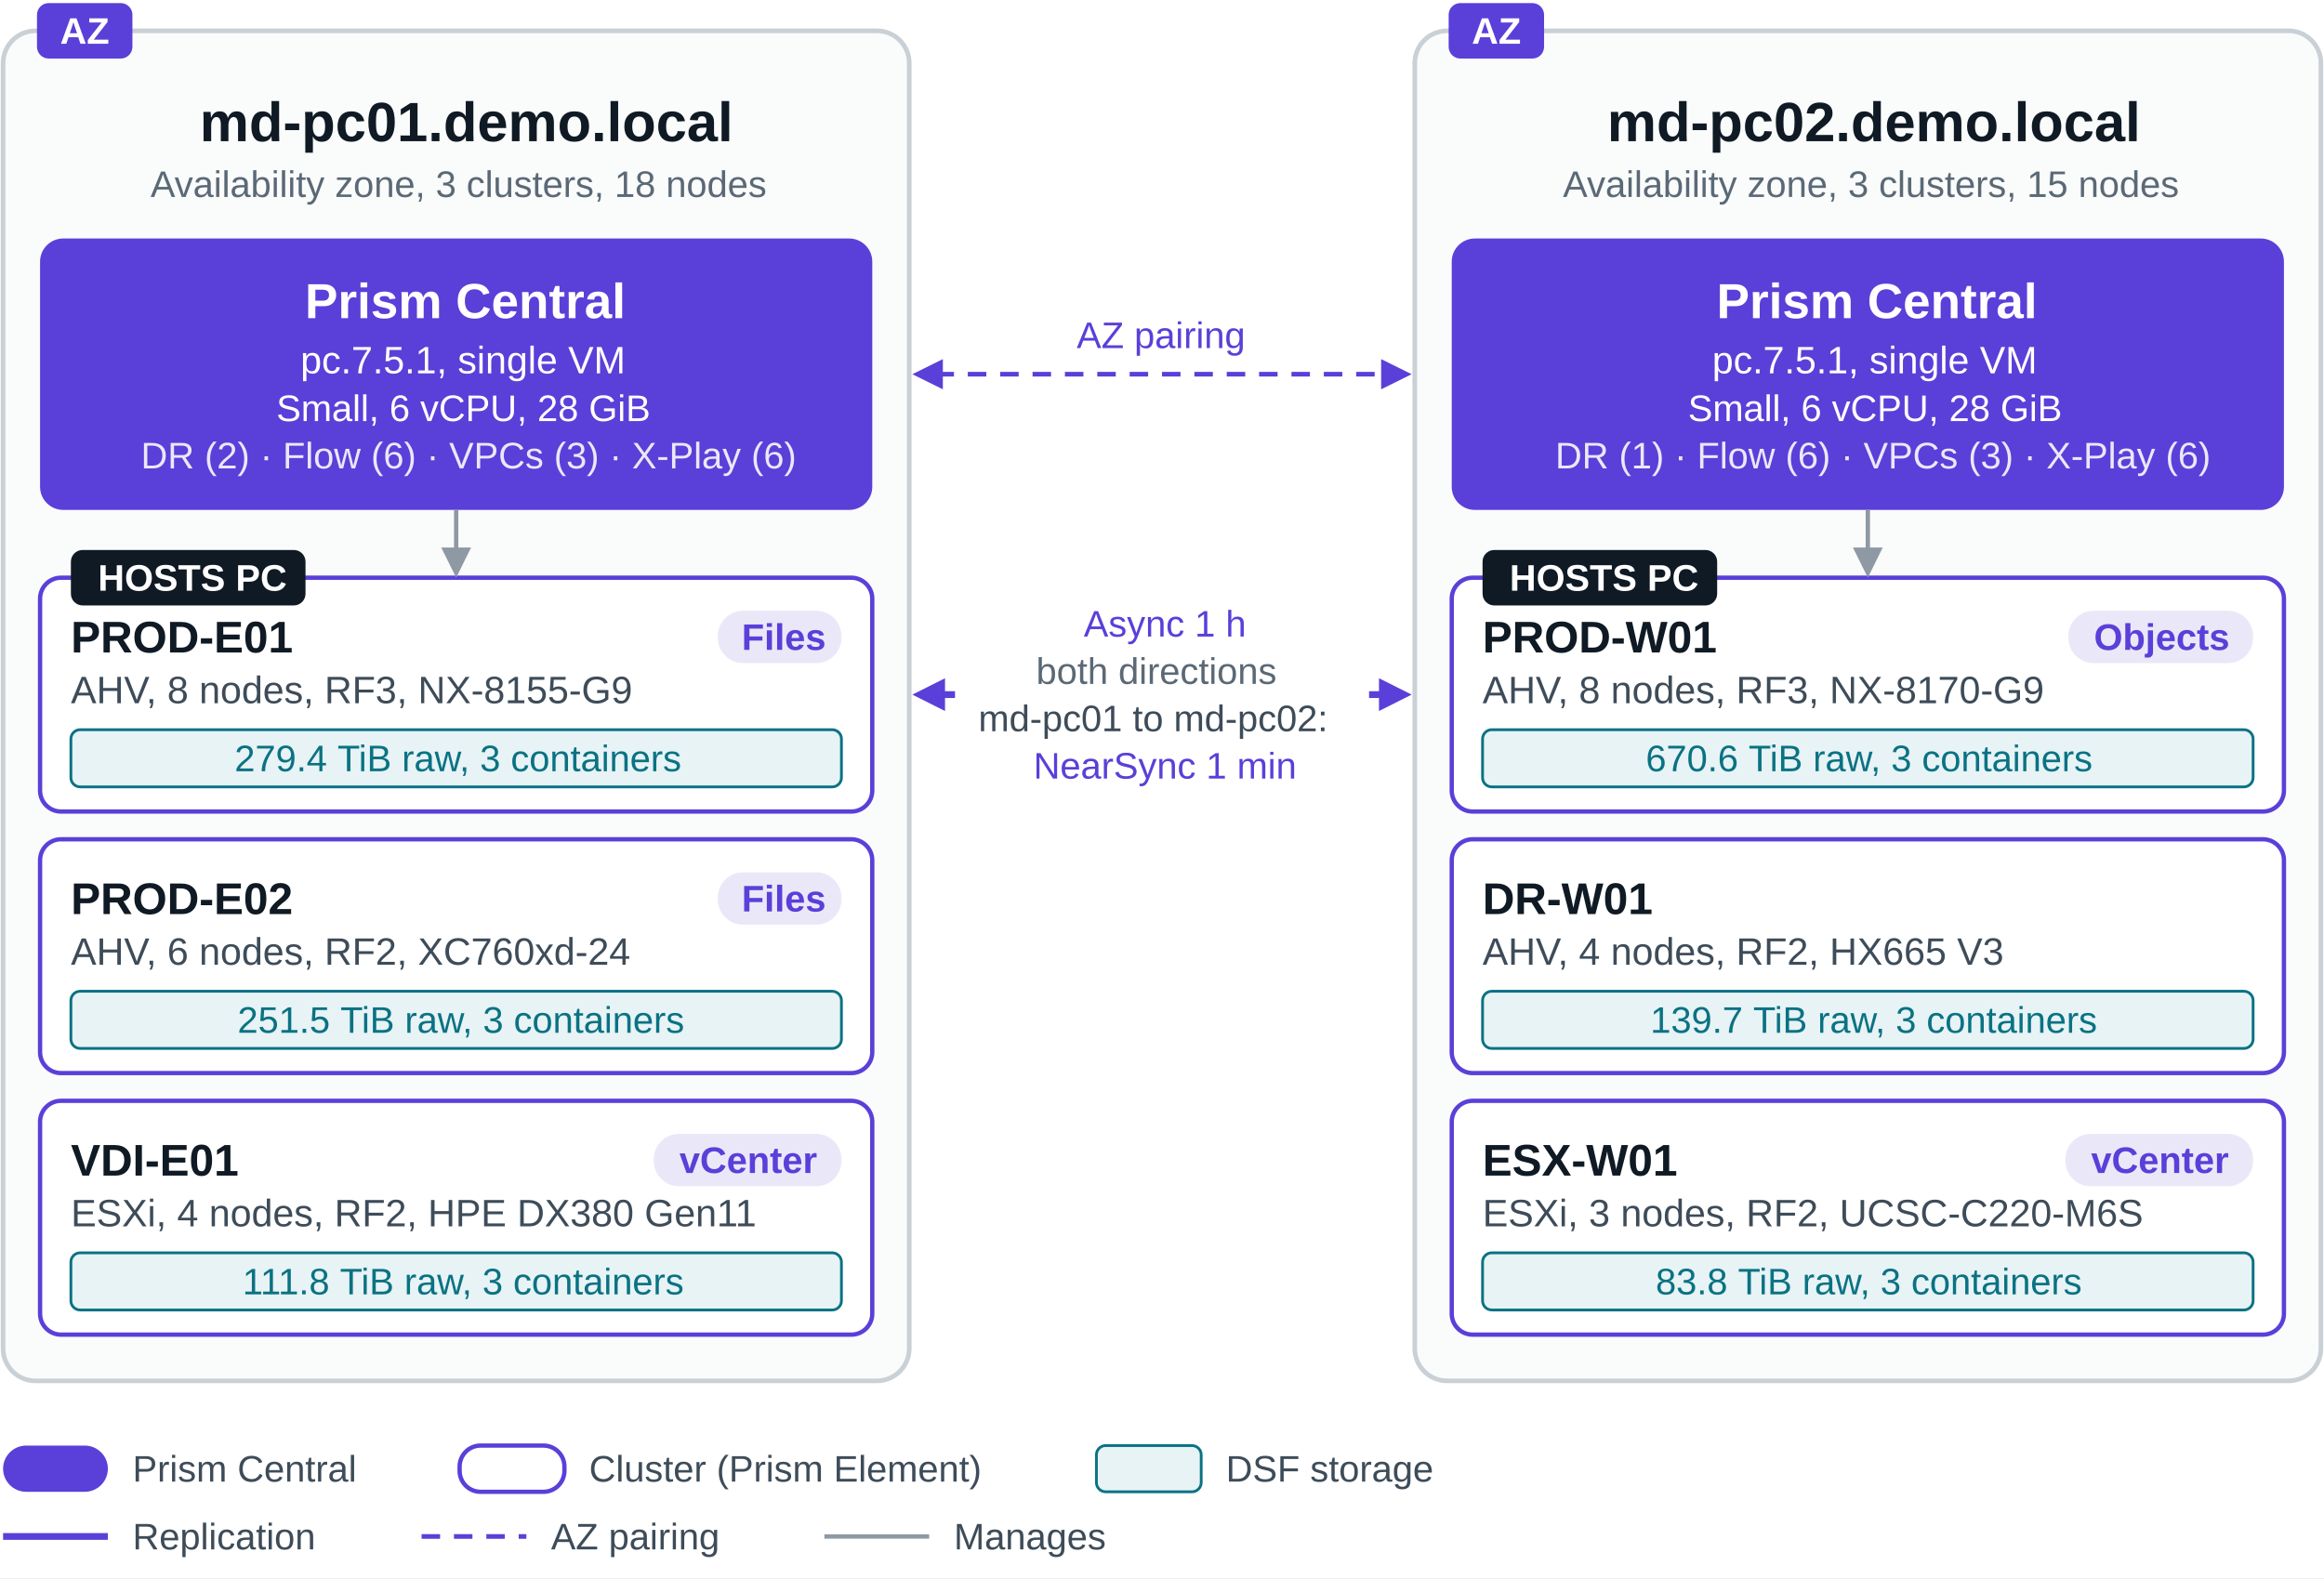
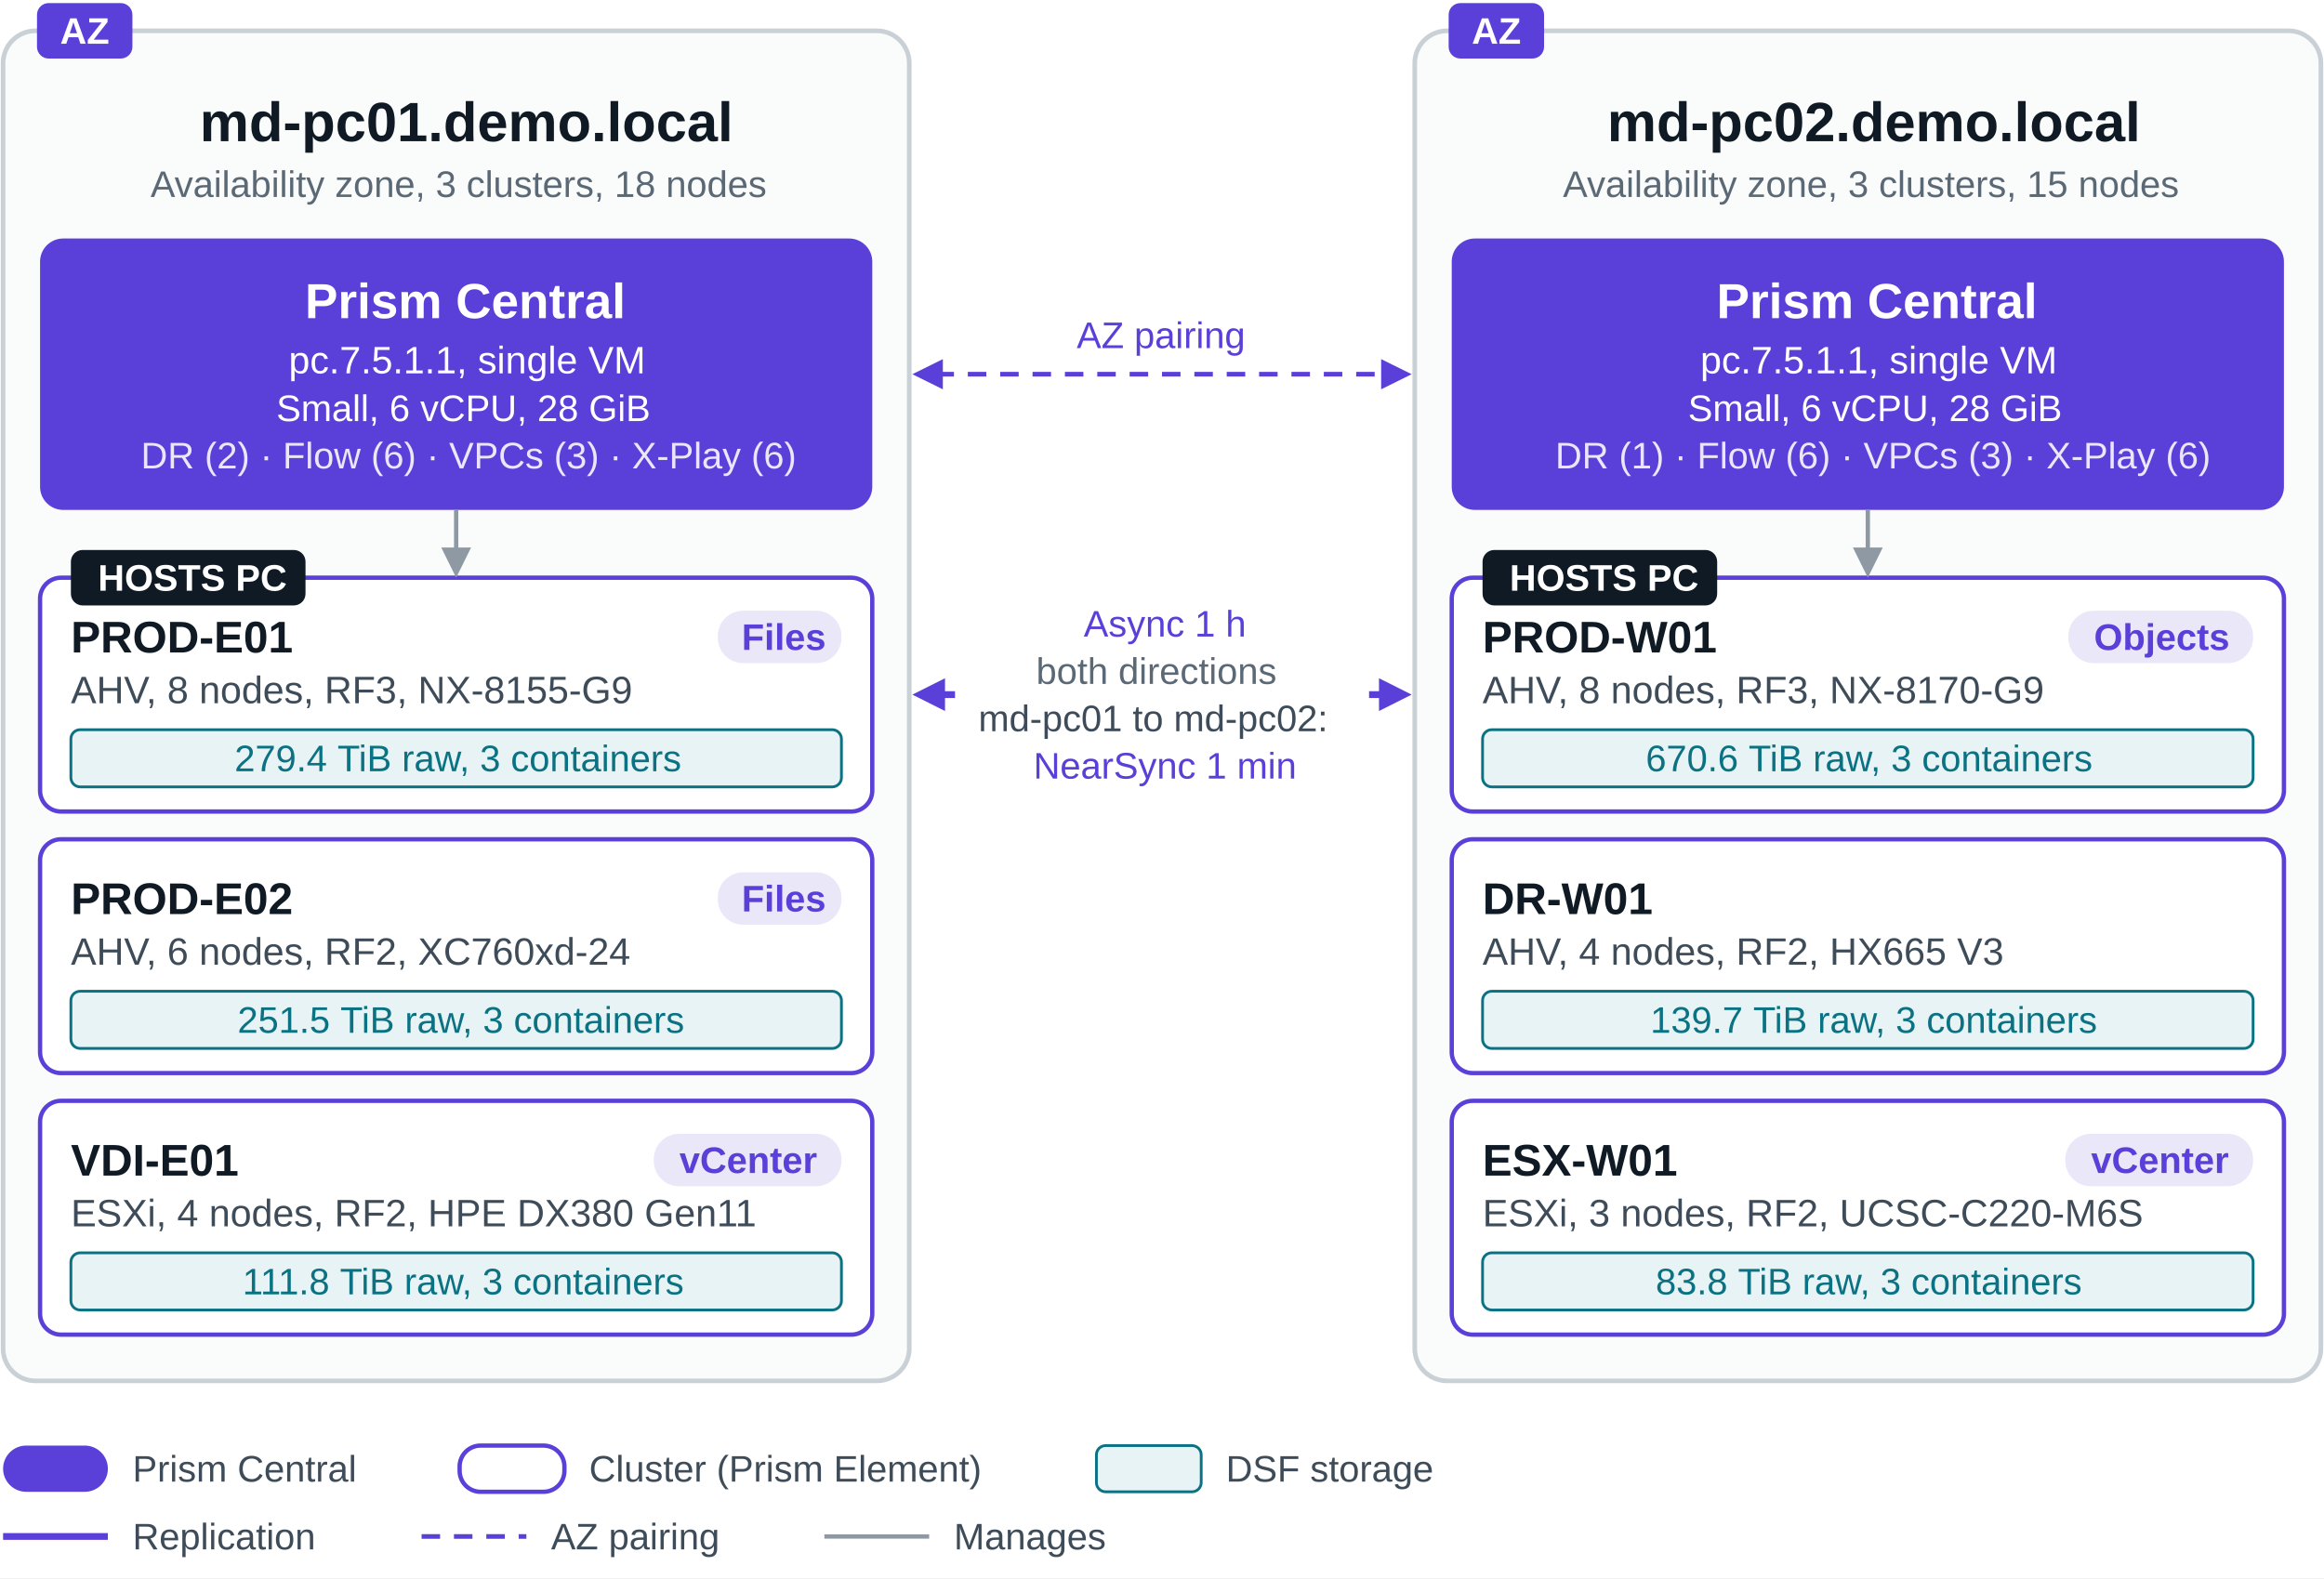
<svg xmlns="http://www.w3.org/2000/svg" version="1.1" width="377pt" height="256.06pt" viewBox="0 0 377 256.06" font-family="Figtree, Calibri, 'Segoe UI', Arial, sans-serif">
  <rect width="377" height="256.06" fill="#FFFFFF" />
  <g id="site:md-pc01.demo.local" data-kind="container" data-name="md-pc01.demo.local" data-prism-central="md-pc01.demo.local">
    <rect x="0.5" y="5" width="147" height="219.06" fill="#FAFBFB" rx="5.25" stroke="#C9D0D6" stroke-width="0.75" />
    <text x="32.4" y="22.91" font-size="9" font-weight="600" fill="#0F1A24">md-pc01.demo.local</text>
    <text x="24.42" y="31.96" font-size="6" fill="#5B6976">Availability zone, 3 clusters, 18 nodes</text>
  </g>
  <g id="site:md-pc02.demo.local" data-kind="container" data-name="md-pc02.demo.local" data-prism-central="md-pc02.demo.local">
    <rect x="229.5" y="5" width="147" height="219.06" fill="#FAFBFB" rx="5.25" stroke="#C9D0D6" stroke-width="0.75" />
    <text x="260.72" y="22.91" font-size="9" font-weight="600" fill="#0F1A24">md-pc02.demo.local</text>
    <text x="253.54" y="31.96" font-size="6" fill="#5B6976">Availability zone, 3 clusters, 15 nodes</text>
  </g>
  <g id="site:md-pc01.demo.local:pc" data-kind="box" data-prism-central="md-pc01.demo.local">
    <rect x="6.5" y="38.7" width="135" height="44.04" fill="#5B3FD9" rx="3.75" />
    <text x="49.47" y="51.62" font-size="8" font-weight="600" fill="#FFFFFF">Prism Central</text>
-     <text x="48.74" y="60.58" font-size="6.2" fill="#FFFFFF">pc.7.5.1, single VM</text>
+     <text x="46.82" y="60.58" font-size="6.2" fill="#FFFFFF">pc.7.5.1.1, single VM</text>
    <text x="44.83" y="68.32" font-size="6" fill="#FFFFFF">Small, 6 vCPU, 28 GiB</text>
    <text x="22.85" y="76" font-size="6" fill="#EAE8F8">DR (2) · Flow (6) · VPCs (3) · X-Play (6)</text>
  </g>
  <g id="cluster:86088e1b-cdfc-5113-a735-aeb9ef1962c3" data-kind="box" data-cluster-uuid="86088e1b-cdfc-5113-a735-aeb9ef1962c3" data-name="PROD-E01" data-prism-central="md-pc01.demo.local">
    <rect x="6.5" y="93.74" width="135" height="37.94" fill="#FFFFFF" rx="3.4" stroke="#5B3FD9" stroke-width="0.7" />
    <text x="11.5" y="105.87" font-size="7.2" font-weight="600" fill="#0F1A24">PROD-E01</text>
    <text x="11.5" y="114.1" font-size="6.2" fill="#3E4C59">AHV, 8 nodes, RF3, NX-8155-G9</text>
  </g>
  <g id="cluster:b05a4233-4013-58ed-a8b7-794ab3a4f5f8" data-kind="box" data-cluster-uuid="b05a4233-4013-58ed-a8b7-794ab3a4f5f8" data-name="PROD-E02" data-prism-central="md-pc01.demo.local">
    <rect x="6.5" y="136.18" width="135" height="37.94" fill="#FFFFFF" rx="3.4" stroke="#5B3FD9" stroke-width="0.7" />
    <text x="11.5" y="148.31" font-size="7.2" font-weight="600" fill="#0F1A24">PROD-E02</text>
    <text x="11.5" y="156.54" font-size="6.2" fill="#3E4C59">AHV, 6 nodes, RF2, XC760xd-24</text>
  </g>
  <g id="cluster:9b4738ef-4d63-5e4f-92be-6214d8858c4e" data-kind="box" data-cluster-uuid="9b4738ef-4d63-5e4f-92be-6214d8858c4e" data-name="VDI-E01" data-prism-central="md-pc01.demo.local">
    <rect x="6.5" y="178.62" width="135" height="37.94" fill="#FFFFFF" rx="3.4" stroke="#5B3FD9" stroke-width="0.7" />
    <text x="11.5" y="190.75" font-size="7.2" font-weight="600" fill="#0F1A24">VDI-E01</text>
    <text x="11.5" y="198.98" font-size="6.2" fill="#3E4C59">ESXi, 4 nodes, RF2, HPE DX380 Gen11</text>
  </g>
  <g id="site:md-pc02.demo.local:pc" data-kind="box" data-prism-central="md-pc02.demo.local">
    <rect x="235.5" y="38.7" width="135" height="44.04" fill="#5B3FD9" rx="3.75" />
    <text x="278.47" y="51.62" font-size="8" font-weight="600" fill="#FFFFFF">Prism Central</text>
-     <text x="277.74" y="60.58" font-size="6.2" fill="#FFFFFF">pc.7.5.1, single VM</text>
+     <text x="275.82" y="60.58" font-size="6.2" fill="#FFFFFF">pc.7.5.1.1, single VM</text>
    <text x="273.83" y="68.32" font-size="6" fill="#FFFFFF">Small, 6 vCPU, 28 GiB</text>
    <text x="252.29" y="76" font-size="6" fill="#EAE8F8">DR (1) · Flow (6) · VPCs (3) · X-Play (6)</text>
  </g>
  <g id="cluster:8db1379a-d206-57cc-87c6-3ff054625b9a" data-kind="box" data-cluster-uuid="8db1379a-d206-57cc-87c6-3ff054625b9a" data-name="PROD-W01" data-prism-central="md-pc02.demo.local">
    <rect x="235.5" y="93.74" width="135" height="37.94" fill="#FFFFFF" rx="3.4" stroke="#5B3FD9" stroke-width="0.7" />
    <text x="240.5" y="105.87" font-size="7.2" font-weight="600" fill="#0F1A24">PROD-W01</text>
    <text x="240.5" y="114.1" font-size="6.2" fill="#3E4C59">AHV, 8 nodes, RF3, NX-8170-G9</text>
  </g>
  <g id="cluster:6ce6d622-1b20-52a3-98e8-31ed2e9a383a" data-kind="box" data-cluster-uuid="6ce6d622-1b20-52a3-98e8-31ed2e9a383a" data-name="DR-W01" data-prism-central="md-pc02.demo.local">
    <rect x="235.5" y="136.18" width="135" height="37.94" fill="#FFFFFF" rx="3.4" stroke="#5B3FD9" stroke-width="0.7" />
    <text x="240.5" y="148.31" font-size="7.2" font-weight="600" fill="#0F1A24">DR-W01</text>
    <text x="240.5" y="156.54" font-size="6.2" fill="#3E4C59">AHV, 4 nodes, RF2, HX665 V3</text>
  </g>
  <g id="cluster:92c840d4-7d8a-5dce-b2c2-1e5e3e93e652" data-kind="box" data-cluster-uuid="92c840d4-7d8a-5dce-b2c2-1e5e3e93e652" data-name="ESX-W01" data-prism-central="md-pc02.demo.local">
    <rect x="235.5" y="178.62" width="135" height="37.94" fill="#FFFFFF" rx="3.4" stroke="#5B3FD9" stroke-width="0.7" />
    <text x="240.5" y="190.75" font-size="7.2" font-weight="600" fill="#0F1A24">ESX-W01</text>
    <text x="240.5" y="198.98" font-size="6.2" fill="#3E4C59">ESXi, 3 nodes, RF2, UCSC-C220-M6S</text>
  </g>
  <g id="legend:0" data-kind="swatch">
    <rect x="0.5" y="234.56" width="17" height="7.5" fill="#5B3FD9" rx="3.75" />
  </g>
  <g id="legend:0:label" data-kind="label">
    <text x="21.5" y="240.41" font-size="6" fill="#3E4C59">Prism Central</text>
  </g>
  <g id="legend:1" data-kind="swatch">
    <rect x="74.56" y="234.56" width="17" height="7.5" fill="#FFFFFF" rx="3.4" stroke="#5B3FD9" stroke-width="0.7" />
  </g>
  <g id="legend:1:label" data-kind="label">
    <text x="95.56" y="240.41" font-size="6" fill="#3E4C59">Cluster (Prism Element)</text>
  </g>
  <g id="legend:2" data-kind="swatch">
    <rect x="177.86" y="234.56" width="17" height="7.5" fill="#E7F3F5" rx="1.5" stroke="#0A7283" stroke-width="0.45" />
  </g>
  <g id="legend:2:label" data-kind="label">
    <text x="198.86" y="240.41" font-size="6" fill="#3E4C59">DSF storage</text>
  </g>
  <g id="legend:3:label" data-kind="label">
    <text x="21.5" y="251.41" font-size="6" fill="#3E4C59">Replication</text>
  </g>
  <g id="legend:4:label" data-kind="label">
    <text x="89.39" y="251.41" font-size="6" fill="#3E4C59">AZ pairing</text>
  </g>
  <g id="legend:5:label" data-kind="label">
    <text x="154.73" y="251.41" font-size="6" fill="#3E4C59">Manages</text>
  </g>
  <g id="site:md-pc01.demo.local:pc-&gt;cluster:86088e1b-cdfc-5113-a735-aeb9ef1962c3" data-kind="edge" data-link="manages">
    <polyline points="74,82.74 74,90.04" fill="none" stroke="#8E99A4" stroke-width="0.7" stroke-linejoin="round" />
    <polygon points="74,93.74 71.58,88.84 76.42,88.84" fill="#8E99A4" />
  </g>
  <g id="site:md-pc02.demo.local:pc-&gt;cluster:8db1379a-d206-57cc-87c6-3ff054625b9a" data-kind="edge" data-link="manages">
    <polyline points="303,82.74 303,90.04" fill="none" stroke="#8E99A4" stroke-width="0.7" stroke-linejoin="round" />
    <polygon points="303,93.74 300.58,88.84 305.42,88.84" fill="#8E99A4" />
  </g>
  <g id="link:pairing:site:md-pc01.demo.local-&gt;site:md-pc02.demo.local" data-kind="edge" data-link="pairing">
    <polyline points="151.75,60.72 225.25,60.72" fill="none" stroke="#5B3FD9" stroke-width="0.75" stroke-linejoin="round" stroke-dasharray="3 2.25" />
    <polygon points="229,60.72 224.05,63.17 224.05,58.27" fill="#5B3FD9" />
    <polygon points="148,60.72 152.95,58.27 152.95,63.17" fill="#5B3FD9" />
  </g>
  <g id="link:replication:site:md-pc01.demo.local-&gt;site:md-pc02.demo.local" data-kind="edge" data-link="replication">
    <polyline points="152.1,112.71 224.9,112.71" fill="none" stroke="#5B3FD9" stroke-width="1.1" stroke-linejoin="round" />
    <polygon points="229,112.71 223.7,115.37 223.7,110.05" fill="#5B3FD9" />
    <polygon points="148,112.71 153.3,110.05 153.3,115.37" fill="#5B3FD9" />
  </g>
  <g id="legend:3" data-kind="edge" data-link="">
    <polyline points="0.5,249.31 17.5,249.31" fill="none" stroke="#5B3FD9" stroke-width="1.1" stroke-linejoin="round" />
  </g>
  <g id="legend:4" data-kind="edge" data-link="">
    <polyline points="68.39,249.31 85.39,249.31" fill="none" stroke="#5B3FD9" stroke-width="0.75" stroke-linejoin="round" stroke-dasharray="3 2.25" />
  </g>
  <g id="legend:5" data-kind="edge" data-link="">
    <polyline points="133.73,249.31 150.73,249.31" fill="none" stroke="#8E99A4" stroke-width="0.7" stroke-linejoin="round" />
  </g>
  <g>
    <text x="174.66" y="56.48" font-size="6" fill="#5B3FD9">AZ pairing</text>
  </g>
  <g>
    <rect x="154.92" y="96.35" width="67.17" height="32.72" rx="1.5" fill="#FFFFFF" />
    <text x="175.8" y="103.29" font-size="6" fill="#5B3FD9">Async 1 h</text>
    <text x="168.08" y="110.97" font-size="6" fill="#5B6976">both directions</text>
    <text x="158.71" y="118.65" font-size="6" fill="#3E4C59">md-pc01 to md-pc02:</text>
    <text x="167.64" y="126.33" font-size="6" fill="#5B3FD9">NearSync 1 min</text>
  </g>
  <g id="site:md-pc01.demo.local:tag" data-kind="tag">
    <rect x="6" y="0.5" width="15.48" height="9" fill="#5B3FD9" rx="1.9" />
    <text x="9.74" y="7.1" font-size="6" font-weight="600" fill="#FFFFFF">AZ</text>
  </g>
  <g id="cluster:86088e1b-cdfc-5113-a735-aeb9ef1962c3:tag" data-kind="tag">
    <rect x="11.5" y="89.24" width="38.06" height="9" fill="#0F1A24" rx="1.9" />
    <text x="15.88" y="95.84" font-size="6" font-weight="600" fill="#FFFFFF">HOSTS PC</text>
  </g>
  <g id="cluster:86088e1b-cdfc-5113-a735-aeb9ef1962c3:svc:Files" data-kind="pill">
    <rect x="116.44" y="99.1" width="20.06" height="8.5" fill="#EAE8F8" rx="4.1" />
    <text x="120.31" y="105.45" font-size="6" font-weight="600" fill="#5B3FD9">Files</text>
  </g>
  <g id="cluster:86088e1b-cdfc-5113-a735-aeb9ef1962c3:storage" data-kind="strip">
    <rect x="11.5" y="118.4" width="125" height="9.28" fill="#E7F3F5" rx="1.5" stroke="#0A7283" stroke-width="0.45" />
    <text x="38.05" y="125.14" font-size="6" fill="#0A7283">279.4 TiB raw, 3 containers</text>
  </g>
  <g id="cluster:b05a4233-4013-58ed-a8b7-794ab3a4f5f8:svc:Files" data-kind="pill">
    <rect x="116.44" y="141.54" width="20.06" height="8.5" fill="#EAE8F8" rx="4.1" />
    <text x="120.31" y="147.89" font-size="6" font-weight="600" fill="#5B3FD9">Files</text>
  </g>
  <g id="cluster:b05a4233-4013-58ed-a8b7-794ab3a4f5f8:storage" data-kind="strip">
    <rect x="11.5" y="160.84" width="125" height="9.28" fill="#E7F3F5" rx="1.5" stroke="#0A7283" stroke-width="0.45" />
    <text x="38.53" y="167.58" font-size="6" fill="#0A7283">251.5 TiB raw, 3 containers</text>
  </g>
  <g id="cluster:9b4738ef-4d63-5e4f-92be-6214d8858c4e:svc:vCenter" data-kind="pill">
    <rect x="106.05" y="183.98" width="30.45" height="8.5" fill="#EAE8F8" rx="4.1" />
    <text x="110.21" y="190.33" font-size="6" font-weight="600" fill="#5B3FD9">vCenter</text>
  </g>
  <g id="cluster:9b4738ef-4d63-5e4f-92be-6214d8858c4e:storage" data-kind="strip">
    <rect x="11.5" y="203.28" width="125" height="9.28" fill="#E7F3F5" rx="1.5" stroke="#0A7283" stroke-width="0.45" />
    <text x="39.34" y="210.02" font-size="6" fill="#0A7283">111.8 TiB raw, 3 containers</text>
  </g>
  <g id="site:md-pc02.demo.local:tag" data-kind="tag">
    <rect x="235" y="0.5" width="15.48" height="9" fill="#5B3FD9" rx="1.9" />
    <text x="238.74" y="7.1" font-size="6" font-weight="600" fill="#FFFFFF">AZ</text>
  </g>
  <g id="cluster:8db1379a-d206-57cc-87c6-3ff054625b9a:tag" data-kind="tag">
    <rect x="240.5" y="89.24" width="38.06" height="9" fill="#0F1A24" rx="1.9" />
    <text x="244.88" y="95.84" font-size="6" font-weight="600" fill="#FFFFFF">HOSTS PC</text>
  </g>
  <g id="cluster:8db1379a-d206-57cc-87c6-3ff054625b9a:svc:Objects" data-kind="pill">
    <rect x="335.53" y="99.1" width="29.97" height="8.5" fill="#EAE8F8" rx="4.1" />
    <text x="339.68" y="105.45" font-size="6" font-weight="600" fill="#5B3FD9">Objects</text>
  </g>
  <g id="cluster:8db1379a-d206-57cc-87c6-3ff054625b9a:storage" data-kind="strip">
    <rect x="240.5" y="118.4" width="125" height="9.28" fill="#E7F3F5" rx="1.5" stroke="#0A7283" stroke-width="0.45" />
    <text x="266.97" y="125.14" font-size="6" fill="#0A7283">670.6 TiB raw, 3 containers</text>
  </g>
  <g id="cluster:6ce6d622-1b20-52a3-98e8-31ed2e9a383a:storage" data-kind="strip">
    <rect x="240.5" y="160.84" width="125" height="9.28" fill="#E7F3F5" rx="1.5" stroke="#0A7283" stroke-width="0.45" />
    <text x="267.72" y="167.58" font-size="6" fill="#0A7283">139.7 TiB raw, 3 containers</text>
  </g>
  <g id="cluster:92c840d4-7d8a-5dce-b2c2-1e5e3e93e652:svc:vCenter" data-kind="pill">
    <rect x="335.05" y="183.98" width="30.45" height="8.5" fill="#EAE8F8" rx="4.1" />
    <text x="339.21" y="190.33" font-size="6" font-weight="600" fill="#5B3FD9">vCenter</text>
  </g>
  <g id="cluster:92c840d4-7d8a-5dce-b2c2-1e5e3e93e652:storage" data-kind="strip">
    <rect x="240.5" y="203.28" width="125" height="9.28" fill="#E7F3F5" rx="1.5" stroke="#0A7283" stroke-width="0.45" />
    <text x="268.58" y="210.02" font-size="6" fill="#0A7283">83.8 TiB raw, 3 containers</text>
  </g>
</svg>
